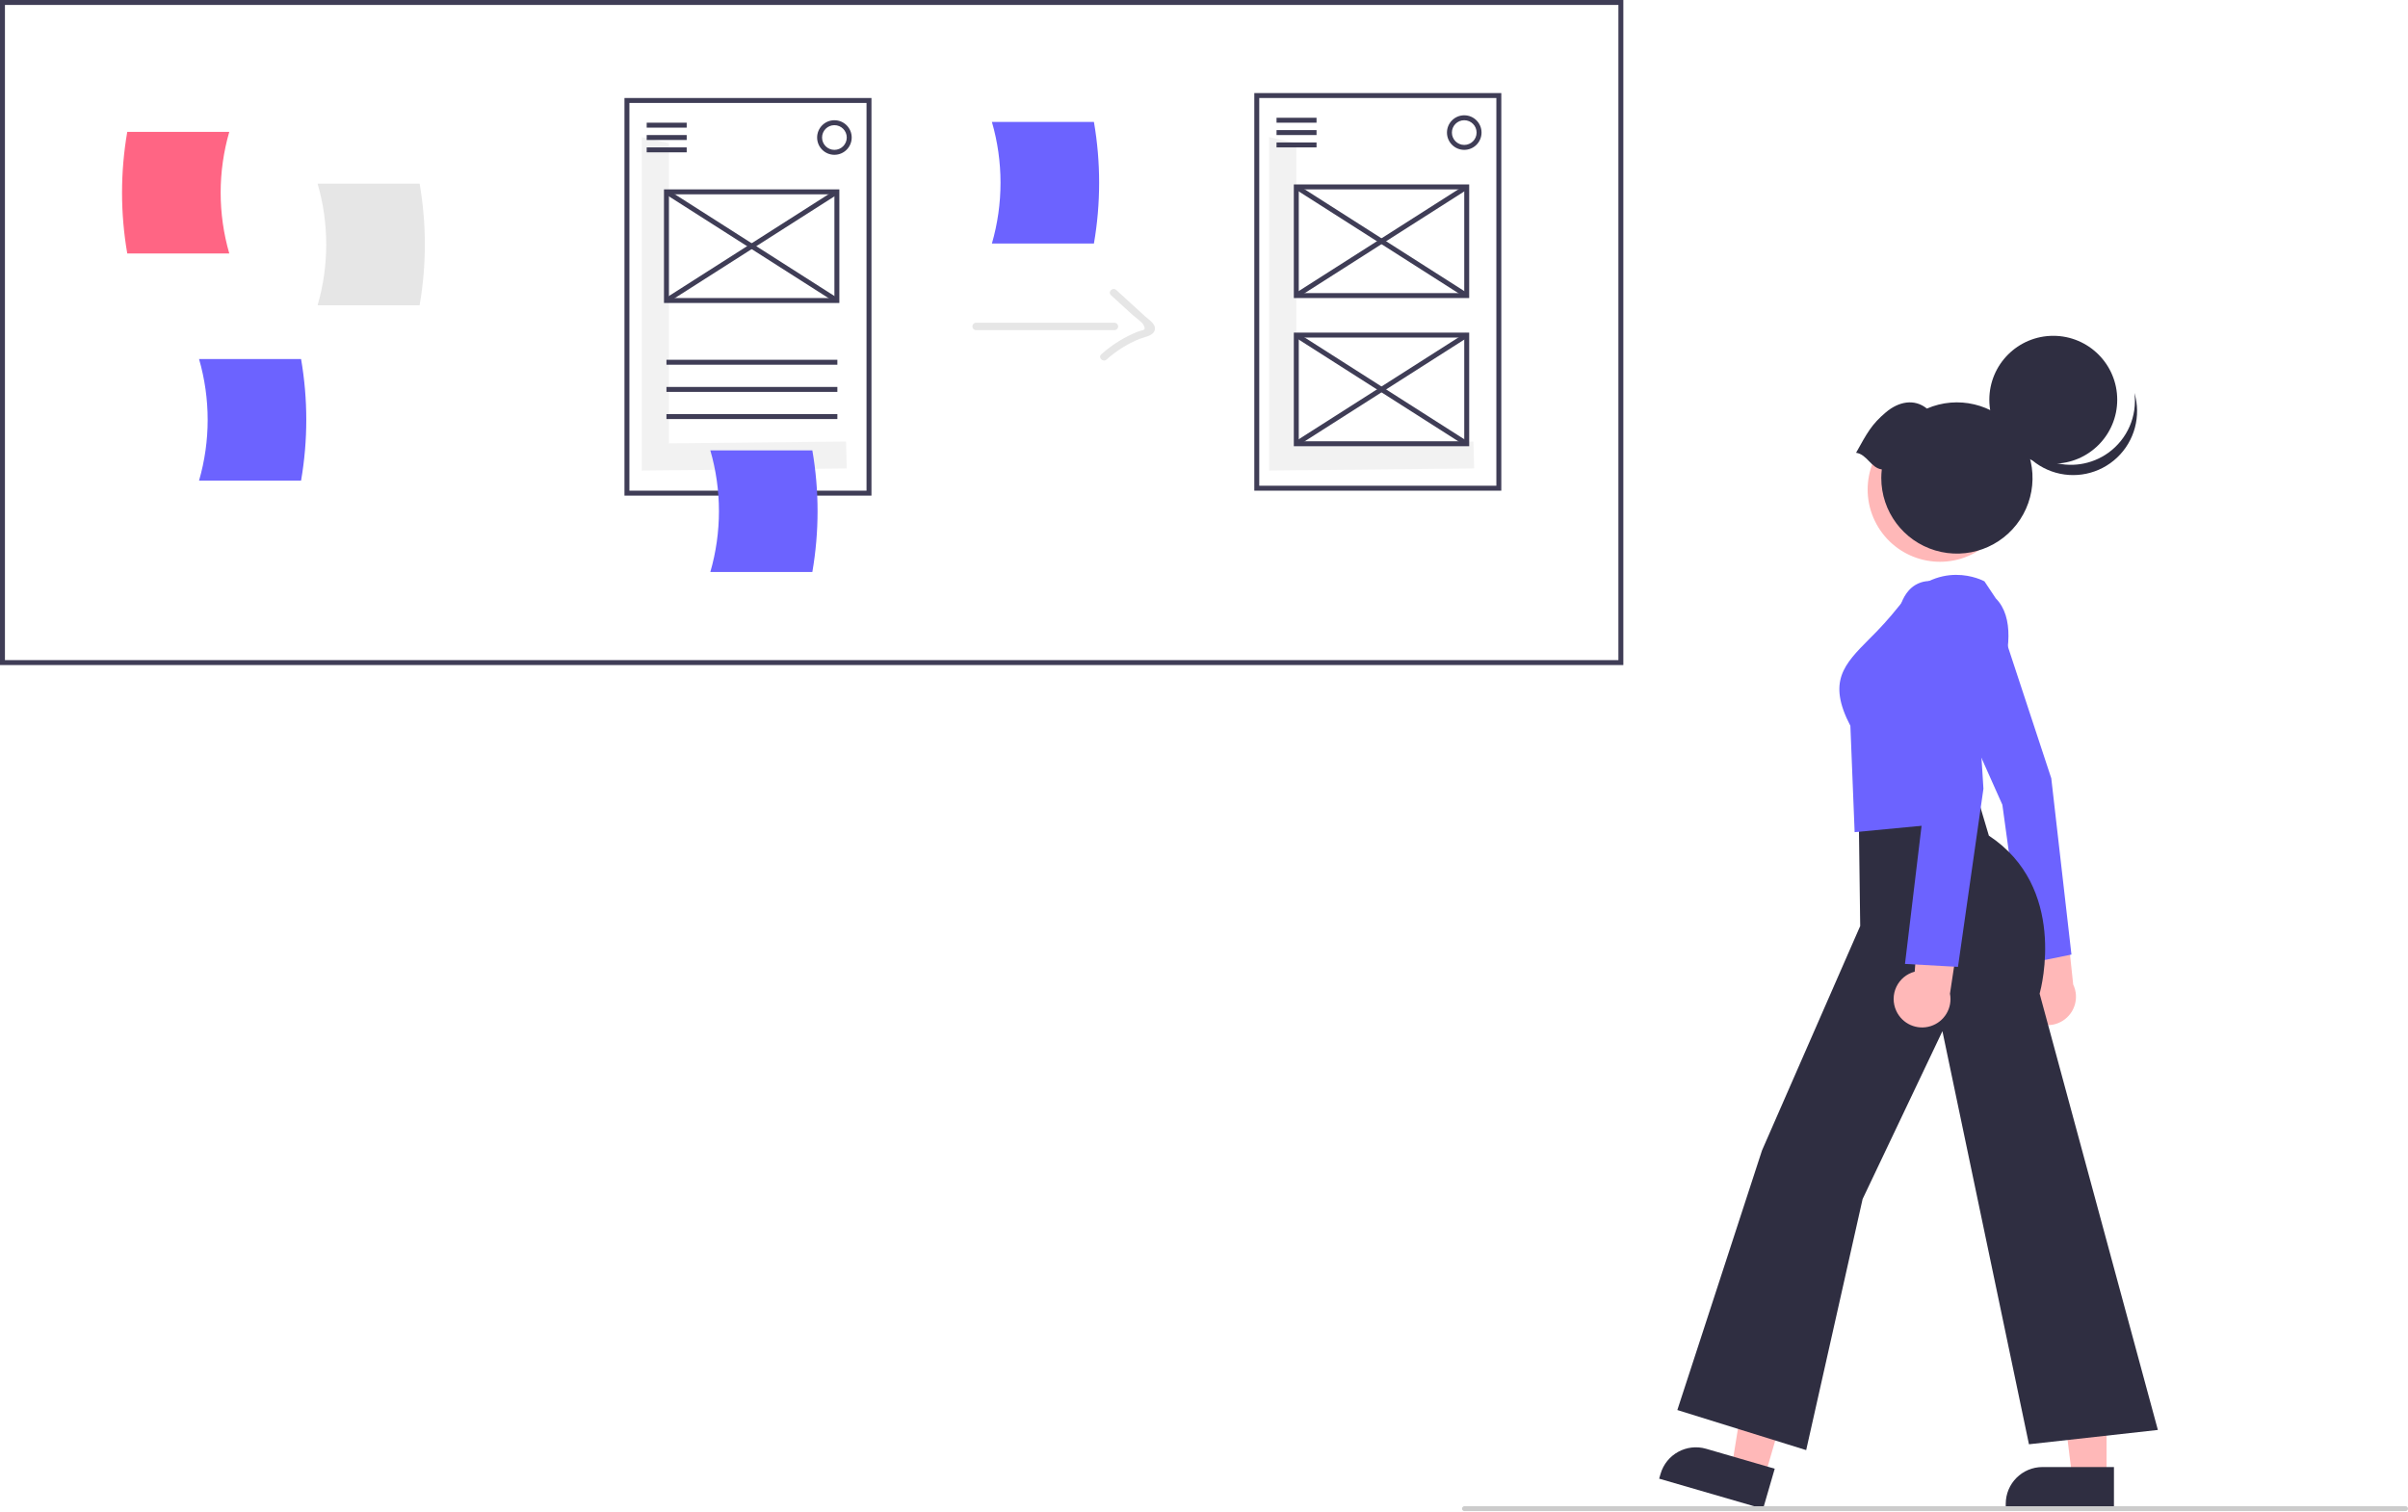
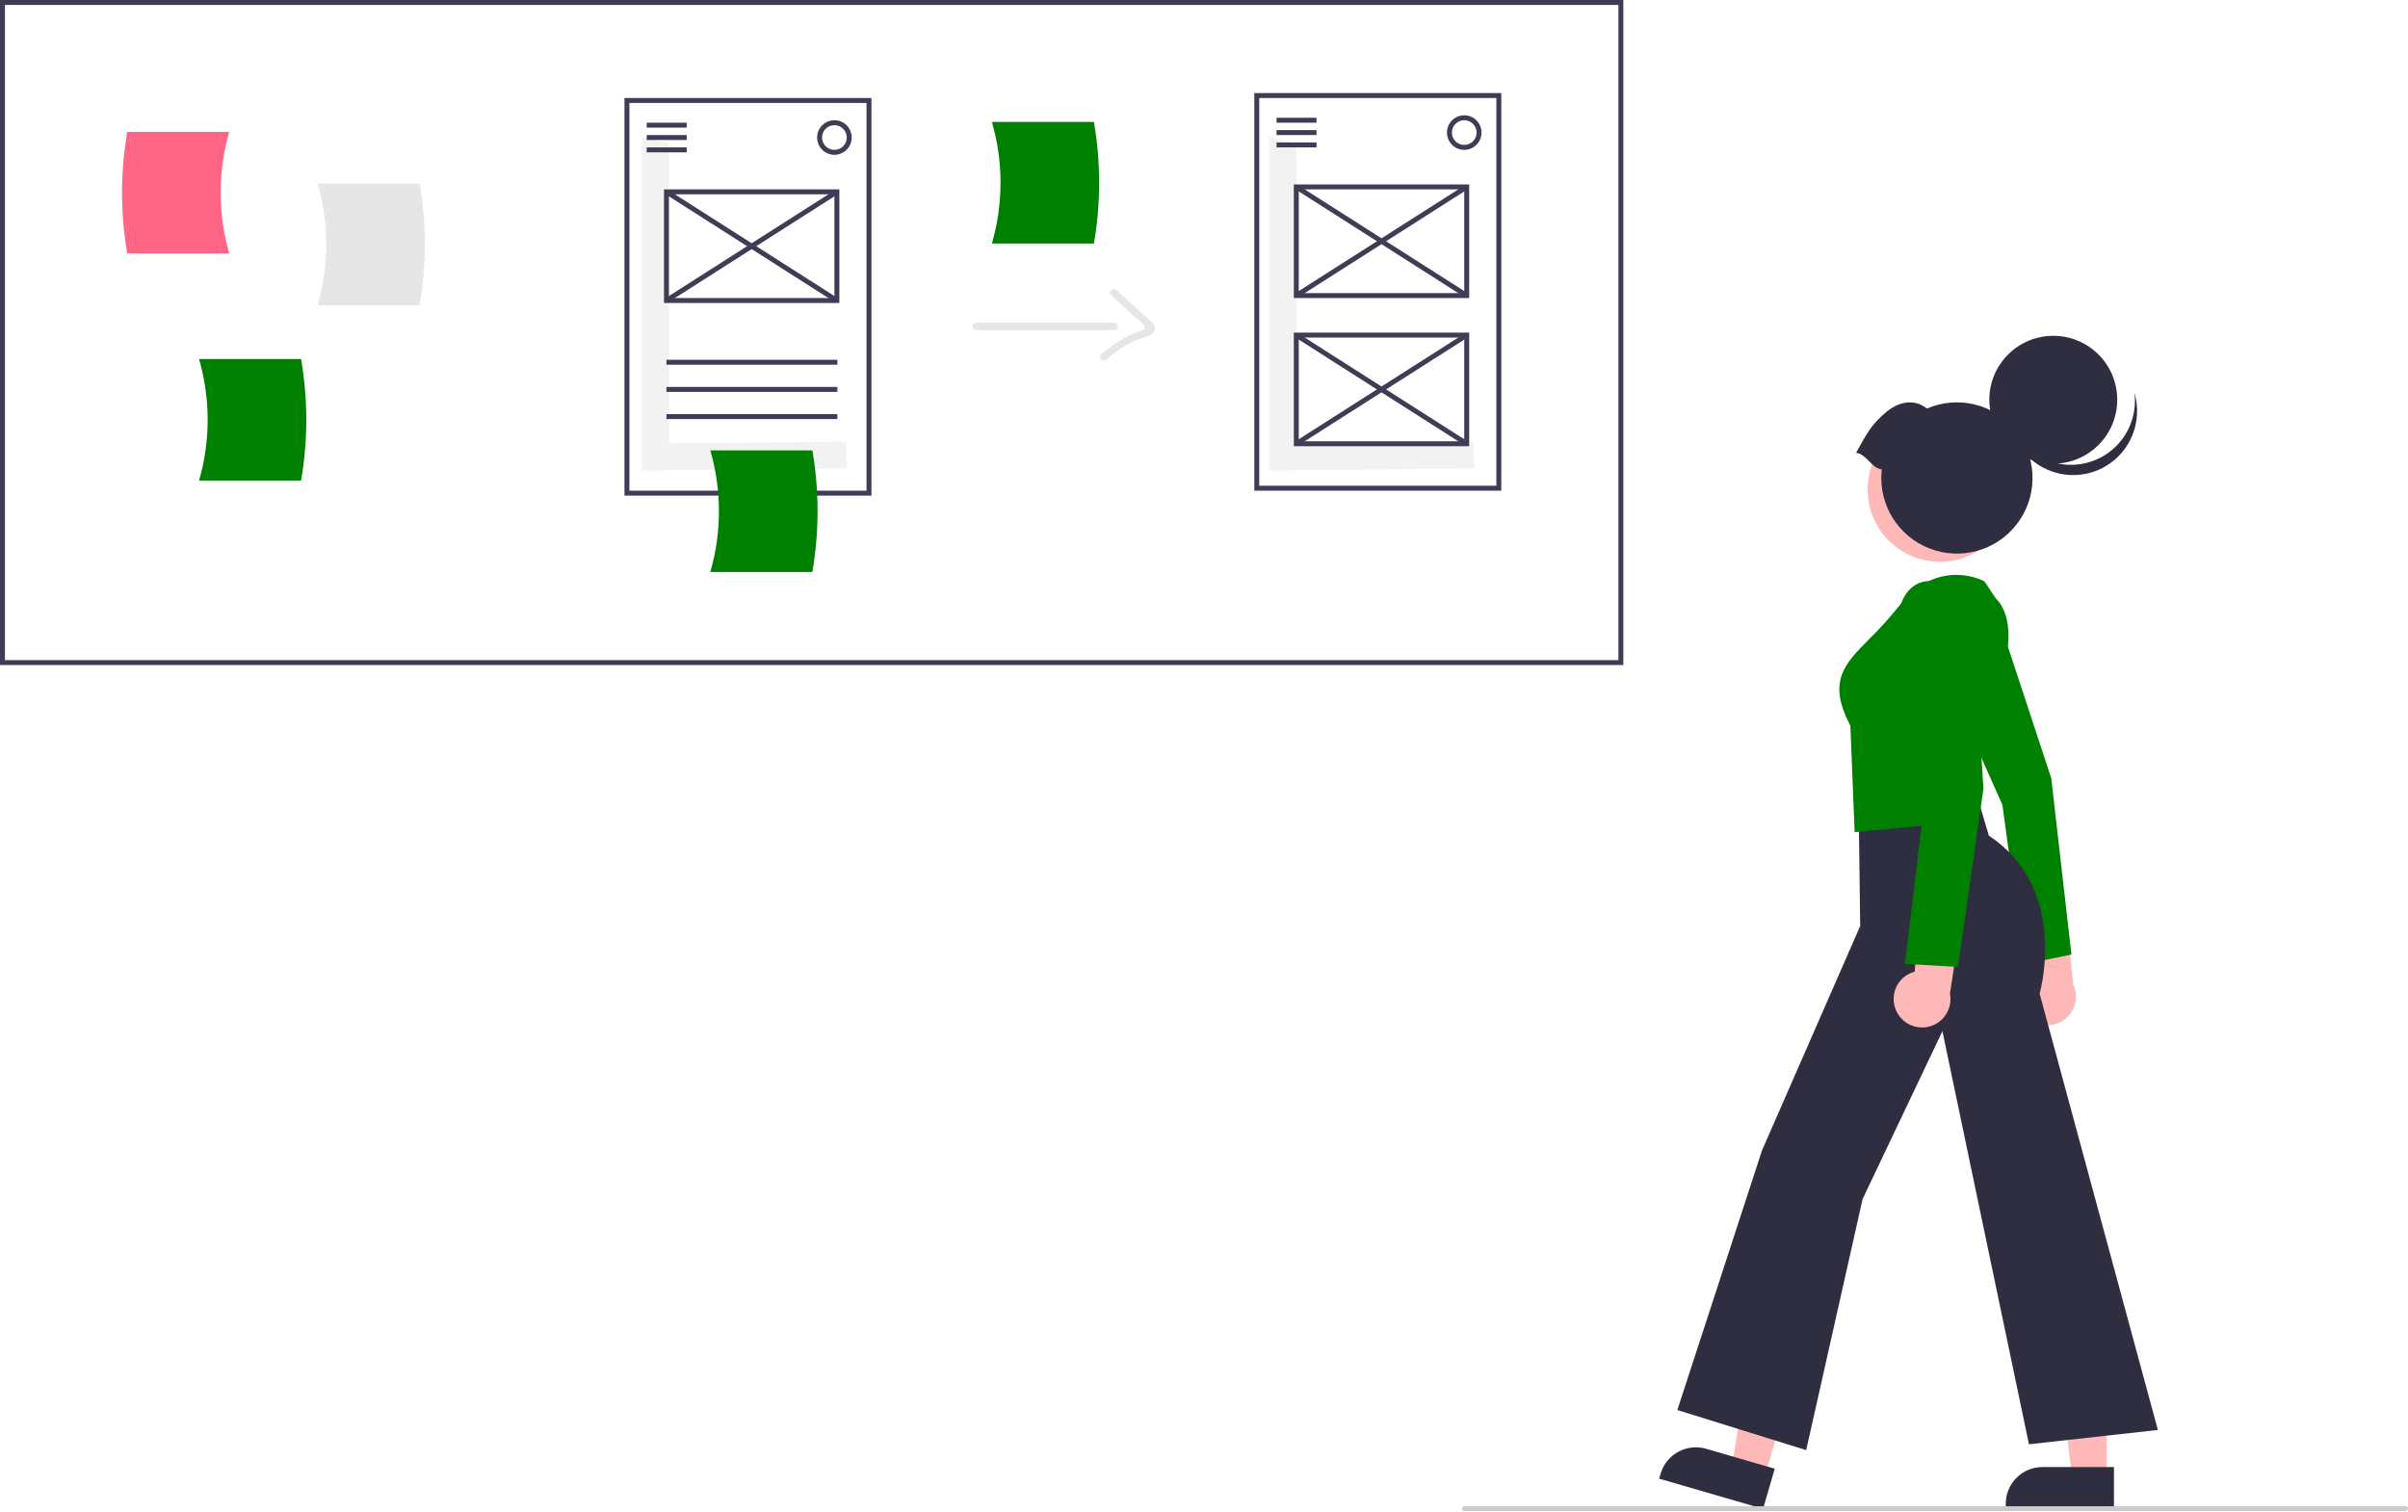
<svg xmlns="http://www.w3.org/2000/svg" id="b1e55c18-19aa-4dcf-8e98-b72f0689681d" width="974.917" height="611.895" data-name="Layer 1" viewBox="0 0 974.917 611.895">
  <path fill="#3f3d56" d="M769.778,413.351H112.542V144.052H769.778Zm-655.236-2H767.778V146.052H114.542Z" transform="translate(-112.5416 -144.0524)" />
  <path fill="#ff6584" d="M205.37,246.689H164.066a144.461,144.461,0,0,1,0-49.247H205.37A88.611,88.611,0,0,0,205.37,246.689Z" transform="translate(-112.5416 -144.0524)" />
  <path fill="#e6e6e6" d="M241.128,267.667h41.304a144.46,144.46,0,0,0,0-49.247H241.128A88.611,88.611,0,0,1,241.128,267.667Z" transform="translate(-112.5416 -144.0524)" />
  <path fill="#e6e6e6" d="M507.67,277.737h56.126a1.501,1.501,0,0,0,0-3h-56.126a1.501,1.501,0,0,0,0,3Z" transform="translate(-112.5416 -144.0524)" />
  <path fill="#e6e6e6" d="M562.337,263.585l8.769,8.004c1.003.915,3.761,2.805,4.384,4.002,1.288,2.475-.096,1.91-2.304,2.767a49.36,49.36,0,0,0-14.764,9.168c-1.451,1.279.677,3.394,2.121,2.121a45.833,45.833,0,0,1,13.44-8.396c1.769-.7,5.125-1.11,5.966-3.217,1.029-2.579-2.248-4.482-3.8-5.899l-11.692-10.672c-1.424-1.299-3.551.816-2.121,2.121Z" transform="translate(-112.5416 -144.0524)" />
-   <path fill="#6c63ff" d="M193.128,338.667h41.304a144.46,144.46,0,0,0,0-49.247H193.128A88.611,88.611,0,0,1,193.128,338.667Z" transform="translate(-112.5416 -144.0524)" />
-   <path fill="#6c63ff" d="M514.128,242.667h41.304a144.46,144.46,0,0,0,0-49.247H514.128A88.611,88.611,0,0,1,514.128,242.667Z" transform="translate(-112.5416 -144.0524)" />
+   <path fill="green" d="M193.128,338.667h41.304a144.46,144.46,0,0,0,0-49.247H193.128A88.611,88.611,0,0,1,193.128,338.667Z" transform="translate(-112.5416 -144.0524)" />
+   <path fill="green" d="M514.128,242.667h41.304a144.46,144.46,0,0,0,0-49.247H514.128A88.611,88.611,0,0,1,514.128,242.667Z" transform="translate(-112.5416 -144.0524)" />
  <polygon fill="#f2f2f2" points="270.825 179.533 270.825 57.985 259.825 55.533 259.825 190.533 342.825 189.684 342.545 178.8 270.825 179.533" />
  <path fill="#3f3d56" d="M465.367,344.737h-100v-161h100Zm-98-2h96v-157h-96Z" transform="translate(-112.5416 -144.0524)" />
  <rect width="16.197" height="2" x="261.825" y="49.684" fill="#3f3d56" />
  <rect width="16.197" height="2" x="261.825" y="54.684" fill="#3f3d56" />
  <rect width="16.197" height="2" x="261.825" y="59.684" fill="#3f3d56" />
  <rect width="69.197" height="2" x="269.825" y="145.684" fill="#3f3d56" />
  <rect width="69.197" height="2" x="269.825" y="156.684" fill="#3f3d56" />
  <rect width="69.197" height="2" x="269.825" y="167.684" fill="#3f3d56" />
  <path fill="#3f3d56" d="M450.367,206.737a7,7,0,1,1,7-7A7.008,7.008,0,0,1,450.367,206.737Zm0-12a5,5,0,1,0,5,5A5.006,5.006,0,0,0,450.367,194.737Z" transform="translate(-112.5416 -144.0524)" />
  <path fill="#3f3d56" d="M452.367,266.737h-71v-46h71Zm-69-2h67v-42h-67Z" transform="translate(-112.5416 -144.0524)" />
  <rect width="2" height="81.835" x="415.867" y="202.819" fill="#3f3d56" transform="matrix(0.53767, -0.84316, 0.84316, 0.53767, -125.318, 320.1205)" />
  <rect width="81.835" height="2" x="375.949" y="242.736" fill="#3f3d56" transform="translate(-178.2084 118.3059) rotate(-32.52429)" />
  <polygon fill="#f2f2f2" points="524.825 179.533 524.825 57.985 513.825 55.533 513.825 190.533 596.825 189.684 596.545 178.8 524.825 179.533" />
  <path fill="#3f3d56" d="M720.367,342.737h-100v-161h100Zm-98-2h96v-157h-96Z" transform="translate(-112.5416 -144.0524)" />
  <rect width="16.197" height="2" x="516.825" y="47.684" fill="#3f3d56" />
  <rect width="16.197" height="2" x="516.825" y="52.684" fill="#3f3d56" />
  <rect width="16.197" height="2" x="516.825" y="57.684" fill="#3f3d56" />
  <path fill="#3f3d56" d="M705.367,204.737a7,7,0,1,1,7-7A7.008,7.008,0,0,1,705.367,204.737Zm0-12a5,5,0,1,0,5,5A5.006,5.006,0,0,0,705.367,192.737Z" transform="translate(-112.5416 -144.0524)" />
  <path fill="#3f3d56" d="M707.367,264.737h-71v-46h71Zm-69-2h67v-42h-67Z" transform="translate(-112.5416 -144.0524)" />
  <rect width="2" height="81.835" x="670.867" y="200.819" fill="#3f3d56" transform="translate(-5.73668 534.2007) rotate(-57.47511)" />
  <rect width="81.835" height="2" x="630.949" y="240.736" fill="#3f3d56" transform="translate(-137.156 255.0232) rotate(-32.5184)" />
  <path fill="#3f3d56" d="M707.367,324.737h-71v-46h71Zm-69-2h67v-42h-67Z" transform="translate(-112.5416 -144.0524)" />
  <rect width="2" height="81.835" x="670.867" y="260.819" fill="#3f3d56" transform="translate(-56.32615 561.9408) rotate(-57.47511)" />
  <rect width="81.835" height="2" x="630.949" y="300.736" fill="#3f3d56" transform="translate(-169.4102 264.43) rotate(-32.5184)" />
-   <path fill="#6c63ff" d="M400.128,375.667h41.304a144.46,144.46,0,0,0,0-49.247H400.128A88.611,88.611,0,0,1,400.128,375.667Z" transform="translate(-112.5416 -144.0524)" />
+   <path fill="green" d="M400.128,375.667h41.304a144.46,144.46,0,0,0,0-49.247H400.128A88.611,88.611,0,0,1,400.128,375.667Z" transform="translate(-112.5416 -144.0524)" />
  <circle cx="897.962" cy="342.261" r="29.266" fill="#ffb8b8" transform="translate(-166.669 328.6072) rotate(-28.66322)" />
  <circle cx="831.302" cy="161.871" r="25.89" fill="#2f2e41" />
  <path fill="#2f2e41" d="M966.175,327.362a25.892,25.892,0,0,1-39.982-13.595A25.892,25.892,0,1,0,976.699,303.15,25.882,25.882,0,0,1,966.175,327.362Z" transform="translate(-112.5416 -144.0524)" />
  <path fill="#2f2e41" d="M864.001,327.391c4.52-8.092,6.249-11.472,12.077-16.392,5.153-4.352,11.492-5.63,16.605-1.506a30.62,30.62,0,1,1-18.475,28.106,30.873,30.873,0,0,1,.209-3.462C869.972,333.511,868.445,328.015,864.001,327.391Z" transform="translate(-112.5416 -144.0524)" />
  <polygon fill="#ffb8b8" points="714.548 597.707 701.163 593.819 709.789 540.338 729.545 546.077 714.548 597.707" />
  <path fill="#2f2e41" d="M800.657,732.322H829.578a0,0,0,0,1,0,0v16.926a0,0,0,0,1,0,0H785.77a0,0,0,0,1,0,0v-2.039A14.887,14.887,0,0,1,800.657,732.322Z" transform="translate(126.1515 -339.9425) rotate(16.19699)" />
  <polygon fill="#ffb8b8" points="852.88 598.027 838.941 598.026 832.31 544.261 852.882 544.262 852.88 598.027" />
  <path fill="#2f2e41" d="M826.945,594.043h28.921a0,0,0,0,1,0,0V610.969a0,0,0,0,1,0,0H812.058a0,0,0,0,1,0,0v-2.039A14.887,14.887,0,0,1,826.945,594.043Z" />
  <path fill="#ffb8b8" d="M932.624,554.92a11.433,11.433,0,0,1,3.208-17.235l-7.238-39.98,19.414,8.298,3.896,36.693a11.495,11.495,0,0,1-19.282,12.224Z" transform="translate(-112.5416 -144.0524)" />
-   <path fill="#6c63ff" d="M943.033,459.198l-22.778-69.148c-.475-.793-6.145-9.716-18.49-5.92a10.324,10.324,0,0,0-6.377,5.2c-3.614,6.928-.243,17.631-.228,17.688l28.043,62.841.029.065,8.851,64.536,19.115-3.881Z" transform="translate(-112.5416 -144.0524)" />
+   <path fill="green" d="M943.033,459.198l-22.778-69.148c-.475-.793-6.145-9.716-18.49-5.92a10.324,10.324,0,0,0-6.377,5.2c-3.614,6.928-.243,17.631-.228,17.688l28.043,62.841.029.065,8.851,64.536,19.115-3.881Z" transform="translate(-112.5416 -144.0524)" />
  <path fill="#2f2e41" d="M791.638,715.007l34.284-105.128L865.672,519.02l-.572-44.067L912.271,463.954l5.493,18.468c31.77,20.963,21.304,61.288,20.557,63.991l47.869,176.66L933.995,728.871l-35.035-167.264-32.311,67.965-22.846,101.665Z" transform="translate(-112.5416 -144.0524)" />
-   <path fill="#6c63ff" d="M861.699,437.961c-9.379-17.978-2.598-24.823,7.656-35.178a141.136,141.136,0,0,0,11.773-13.015c15.997-20.566,34.563-10.466,34.749-10.361l.104.059,4.587,6.88c15.116,15.213-7.807,57.018-9.548,60.131L912.17,476.37l-48.749,4.643Z" transform="translate(-112.5416 -144.0524)" />
+   <path fill="green" d="M861.699,437.961c-9.379-17.978-2.598-24.823,7.656-35.178a141.136,141.136,0,0,0,11.773-13.015c15.997-20.566,34.563-10.466,34.749-10.361l.104.059,4.587,6.88c15.116,15.213-7.807,57.018-9.548,60.131L912.17,476.37l-48.749,4.643Z" transform="translate(-112.5416 -144.0524)" />
  <path fill="#ffb8b8" d="M880.272,553.364a11.433,11.433,0,0,1,7.465-15.863l3.113-40.51,16.683,12.94L902.019,546.417a11.495,11.495,0,0,1-21.747,6.948Z" transform="translate(-112.5416 -144.0524)" />
-   <path fill="#6c63ff" d="M883.805,534.372,891.68,468.78l-11.225-67.875c-.026-.476-.584-11.732,4.946-17.834a11.291,11.291,0,0,1,8.186-3.747c14.026-.614,17.379,11.071,17.411,11.188l4.568,72.917-10.305,72.134Z" transform="translate(-112.5416 -144.0524)" />
+   <path fill="green" d="M883.805,534.372,891.68,468.78l-11.225-67.875c-.026-.476-.584-11.732,4.946-17.834a11.291,11.291,0,0,1,8.186-3.747c14.026-.614,17.379,11.071,17.411,11.188l4.568,72.917-10.305,72.134Z" transform="translate(-112.5416 -144.0524)" />
  <path fill="#ccc" d="M705.458,755.948h381a1,1,0,0,0,0-2h-381a1,1,0,0,0,0,2Z" transform="translate(-112.5416 -144.0524)" />
</svg>
